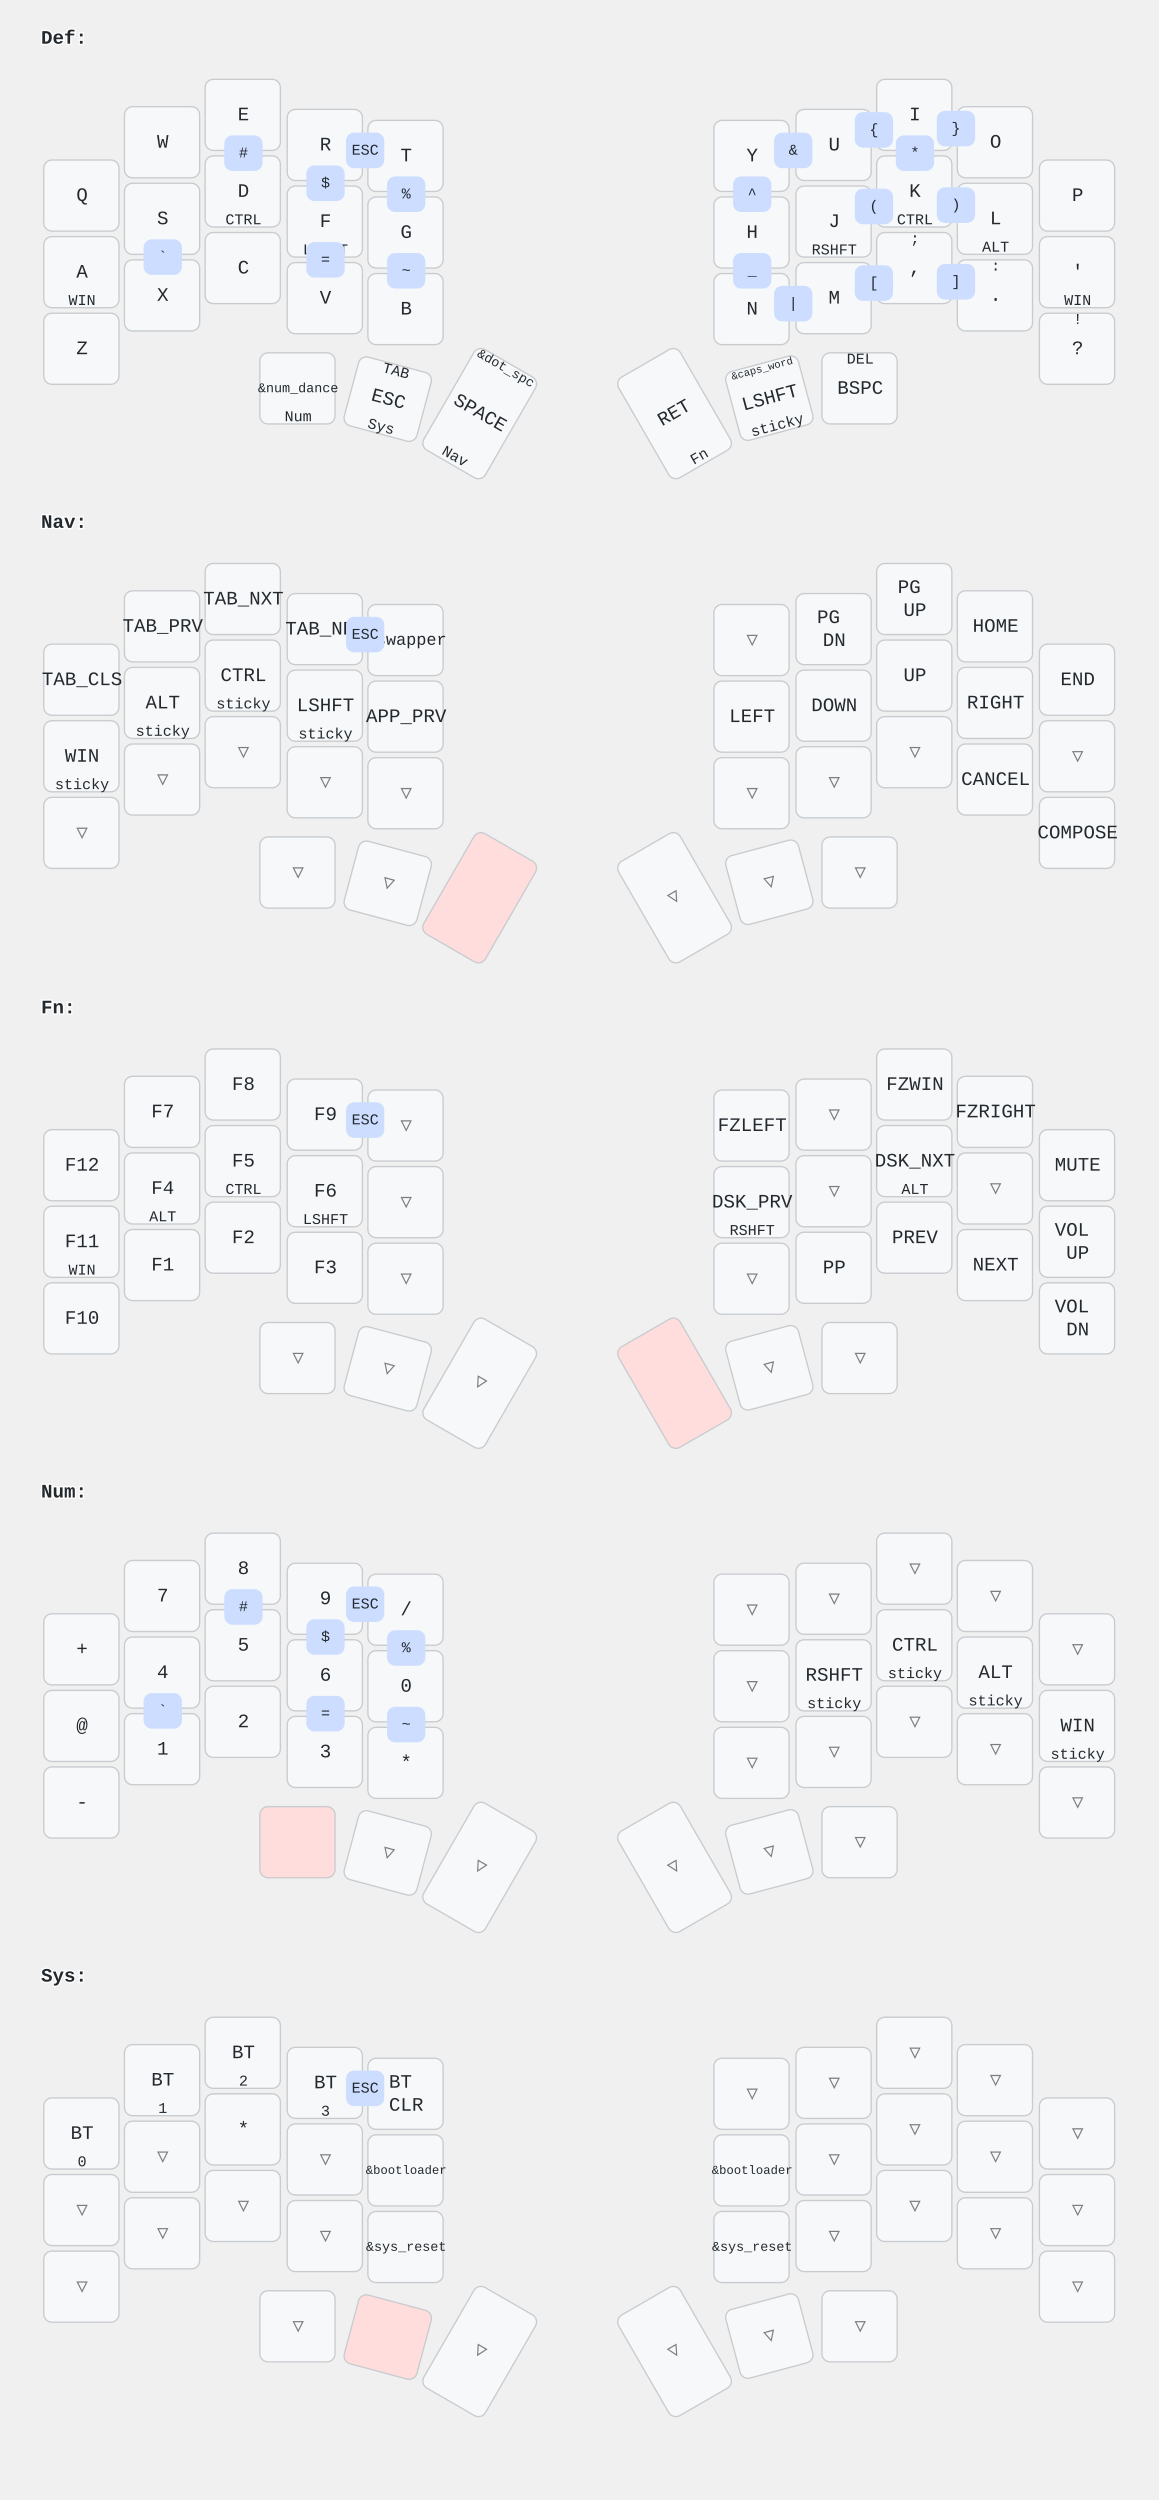
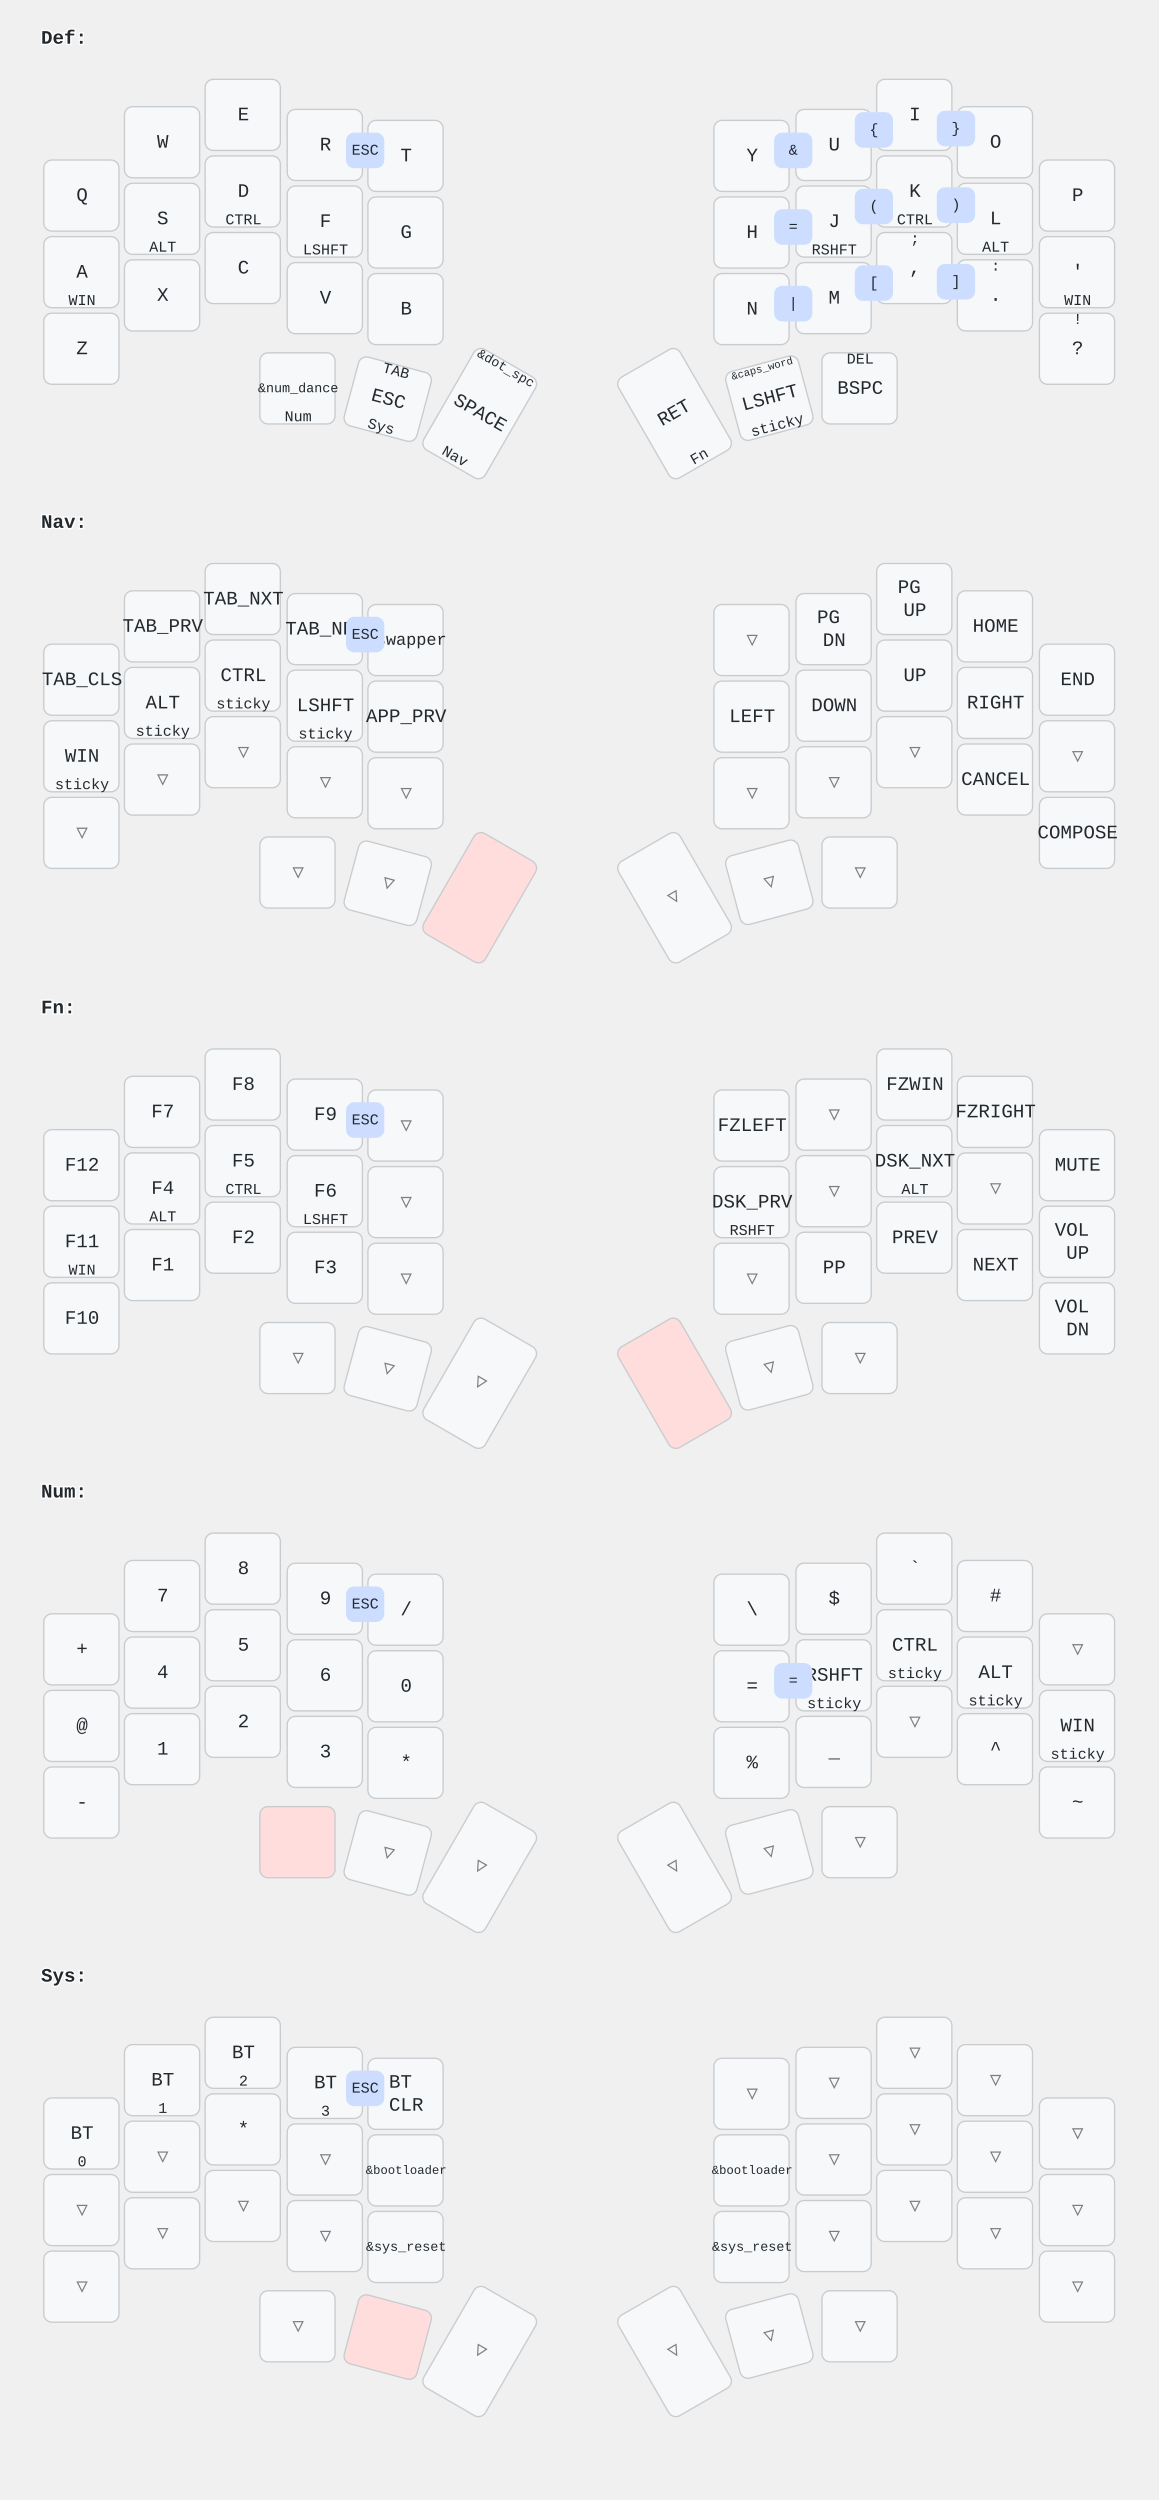
<svg xmlns="http://www.w3.org/2000/svg" width="847" height="1828" viewBox="0 0 847 1828" class="keymap">
  <style>/* inherit to force styles through use tags */
svg path {
    fill: inherit;
}

/* font and background color specifications */
svg.keymap {
    font-family: SFMono-Regular,Consolas,Liberation Mono,Menlo,monospace;
    font-size: 14px;
    font-kerning: normal;
    text-rendering: optimizeLegibility;
    fill: #24292e;
}

/* default key styling */
rect.key {
    fill: #f6f8fa;
    stroke: #c9cccf;
    stroke-width: 1;
}

/* default key side styling, only used is draw_key_sides is set */
rect.side {
    filter: brightness(90%);
}

/* color accent for combo boxes */
rect.combo, rect.combo-separate {
    fill: #cdf;
}

/* color accent for held keys */
rect.held, rect.combo.held {
    fill: #fdd;
}

/* color accent for ghost (optional) keys */
rect.ghost, rect.combo.ghost {
    stroke-dasharray: 4, 4;
    stroke-width: 2;
}

text {
    text-anchor: middle;
    dominant-baseline: middle;
}

/* styling for layer labels */
text.label {
    font-weight: bold;
    text-anchor: start;
    stroke: white;
    stroke-width: 2;
    paint-order: stroke;
}

/* styling for combo tap, and key hold/shifted label text */
text.combo, text.hold, text.shifted {
    font-size: 11px;
}

text.hold {
    text-anchor: middle;
    dominant-baseline: auto;
}

text.shifted {
    text-anchor: middle;
    dominant-baseline: hanging;
}

/* styling for hold/shifted label text in combo box */
text.combo.hold, text.combo.shifted {
    font-size: 8px;
}

/* lighter symbol for transparent keys */
text.trans {
    fill: #7b7e81;
}

/* styling for combo dendrons */
path.combo {
    stroke-width: 1;
    stroke: gray;
    fill: none;
}

/* Start Tabler Icons Cleanup */
/* cannot use height/width with glyphs */
.icon-tabler &gt; path {
    fill: inherit;
    stroke: inherit;
    stroke-width: 2;
}
/* hide tabler's default box */
.icon-tabler &gt; path[stroke="none"][fill="none"] {
    visibility: hidden;
}
/* End Tabler Icons Cleanup */
</style>
  <g transform="translate(30, 0)" class="layer-Def">
    <text x="0" y="28" class="label">Def:</text>
    <g transform="translate(0, 56)">
      <g transform="translate(30, 87)" class="key keypos-0">
        <rect rx="6" ry="6" x="-28" y="-26" width="55" height="52" class="key" />
        <text x="0" y="0" class="key tap">Q</text>
      </g>
      <g transform="translate(89, 48)" class="key keypos-1">
        <rect rx="6" ry="6" x="-28" y="-26" width="55" height="52" class="key" />
        <text x="0" y="0" class="key tap">W</text>
      </g>
      <g transform="translate(148, 28)" class="key keypos-2">
        <rect rx="6" ry="6" x="-28" y="-26" width="55" height="52" class="key" />
        <text x="0" y="0" class="key tap">E</text>
      </g>
      <g transform="translate(208, 50)" class="key keypos-3">
        <rect rx="6" ry="6" x="-28" y="-26" width="55" height="52" class="key" />
        <text x="0" y="0" class="key tap">R</text>
      </g>
      <g transform="translate(267, 58)" class="key keypos-4">
        <rect rx="6" ry="6" x="-28" y="-26" width="55" height="52" class="key" />
        <text x="0" y="0" class="key tap">T</text>
      </g>
      <g transform="translate(520, 58)" class="key keypos-5">
        <rect rx="6" ry="6" x="-28" y="-26" width="55" height="52" class="key" />
        <text x="0" y="0" class="key tap">Y</text>
      </g>
      <g transform="translate(580, 50)" class="key keypos-6">
        <rect rx="6" ry="6" x="-28" y="-26" width="55" height="52" class="key" />
        <text x="0" y="0" class="key tap">U</text>
      </g>
      <g transform="translate(639, 28)" class="key keypos-7">
        <rect rx="6" ry="6" x="-28" y="-26" width="55" height="52" class="key" />
        <text x="0" y="0" class="key tap">I</text>
      </g>
      <g transform="translate(698, 48)" class="key keypos-8">
        <rect rx="6" ry="6" x="-28" y="-26" width="55" height="52" class="key" />
        <text x="0" y="0" class="key tap">O</text>
      </g>
      <g transform="translate(758, 87)" class="key keypos-9">
        <rect rx="6" ry="6" x="-28" y="-26" width="55" height="52" class="key" />
        <text x="0" y="0" class="key tap">P</text>
      </g>
      <g transform="translate(30, 143)" class="key keypos-10">
        <rect rx="6" ry="6" x="-28" y="-26" width="55" height="52" class="key" />
        <text x="0" y="0" class="key tap">A</text>
        <text x="0" y="24" class="key hold">WIN</text>
      </g>
      <g transform="translate(89, 104)" class="key keypos-11">
        <rect rx="6" ry="6" x="-28" y="-26" width="55" height="52" class="key" />
        <text x="0" y="0" class="key tap">S</text>
        <text x="0" y="24" class="key hold">ALT</text>
      </g>
      <g transform="translate(148, 84)" class="key keypos-12">
        <rect rx="6" ry="6" x="-28" y="-26" width="55" height="52" class="key" />
        <text x="0" y="0" class="key tap">D</text>
        <text x="0" y="24" class="key hold">CTRL</text>
      </g>
      <g transform="translate(208, 106)" class="key keypos-13">
        <rect rx="6" ry="6" x="-28" y="-26" width="55" height="52" class="key" />
        <text x="0" y="0" class="key tap">F</text>
        <text x="0" y="24" class="key hold">LSHFT</text>
      </g>
      <g transform="translate(267, 114)" class="key keypos-14">
        <rect rx="6" ry="6" x="-28" y="-26" width="55" height="52" class="key" />
        <text x="0" y="0" class="key tap">G</text>
      </g>
      <g transform="translate(520, 114)" class="key keypos-15">
        <rect rx="6" ry="6" x="-28" y="-26" width="55" height="52" class="key" />
        <text x="0" y="0" class="key tap">H</text>
      </g>
      <g transform="translate(580, 106)" class="key keypos-16">
        <rect rx="6" ry="6" x="-28" y="-26" width="55" height="52" class="key" />
        <text x="0" y="0" class="key tap">J</text>
        <text x="0" y="24" class="key hold">RSHFT</text>
      </g>
      <g transform="translate(639, 84)" class="key keypos-17">
        <rect rx="6" ry="6" x="-28" y="-26" width="55" height="52" class="key" />
        <text x="0" y="0" class="key tap">K</text>
        <text x="0" y="24" class="key hold">CTRL</text>
      </g>
      <g transform="translate(698, 104)" class="key keypos-18">
        <rect rx="6" ry="6" x="-28" y="-26" width="55" height="52" class="key" />
        <text x="0" y="0" class="key tap">L</text>
        <text x="0" y="24" class="key hold">ALT</text>
      </g>
      <g transform="translate(758, 143)" class="key keypos-19">
        <rect rx="6" ry="6" x="-28" y="-26" width="55" height="52" class="key" />
        <text x="0" y="0" class="key tap">'</text>
        <text x="0" y="24" class="key hold">WIN</text>
      </g>
      <g transform="translate(30, 199)" class="key keypos-20">
        <rect rx="6" ry="6" x="-28" y="-26" width="55" height="52" class="key" />
        <text x="0" y="0" class="key tap">Z</text>
      </g>
      <g transform="translate(89, 160)" class="key keypos-21">
        <rect rx="6" ry="6" x="-28" y="-26" width="55" height="52" class="key" />
        <text x="0" y="0" class="key tap">X</text>
      </g>
      <g transform="translate(148, 140)" class="key keypos-22">
        <rect rx="6" ry="6" x="-28" y="-26" width="55" height="52" class="key" />
        <text x="0" y="0" class="key tap">C</text>
      </g>
      <g transform="translate(208, 162)" class="key keypos-23">
        <rect rx="6" ry="6" x="-28" y="-26" width="55" height="52" class="key" />
        <text x="0" y="0" class="key tap">V</text>
      </g>
      <g transform="translate(267, 170)" class="key keypos-24">
        <rect rx="6" ry="6" x="-28" y="-26" width="55" height="52" class="key" />
        <text x="0" y="0" class="key tap">B</text>
      </g>
      <g transform="translate(520, 170)" class="key keypos-25">
        <rect rx="6" ry="6" x="-28" y="-26" width="55" height="52" class="key" />
        <text x="0" y="0" class="key tap">N</text>
      </g>
      <g transform="translate(580, 162)" class="key keypos-26">
        <rect rx="6" ry="6" x="-28" y="-26" width="55" height="52" class="key" />
        <text x="0" y="0" class="key tap">M</text>
      </g>
      <g transform="translate(639, 140)" class="key keypos-27">
        <rect rx="6" ry="6" x="-28" y="-26" width="55" height="52" class="key" />
        <text x="0" y="0" class="key tap">,</text>
        <text x="0" y="-24" class="key shifted">;</text>
      </g>
      <g transform="translate(698, 160)" class="key keypos-28">
        <rect rx="6" ry="6" x="-28" y="-26" width="55" height="52" class="key" />
        <text x="0" y="0" class="key tap">.</text>
        <text x="0" y="-24" class="key shifted">:</text>
      </g>
      <g transform="translate(758, 199)" class="key keypos-29">
        <rect rx="6" ry="6" x="-28" y="-26" width="55" height="52" class="key" />
        <text x="0" y="0" class="key tap">?</text>
        <text x="0" y="-24" class="key shifted">!</text>
      </g>
      <g transform="translate(188, 228)" class="key keypos-30">
        <rect rx="6" ry="6" x="-28" y="-26" width="55" height="52" class="key" />
        <text x="0" y="0" class="key tap">
          <tspan style="font-size: 70%">&amp;num_dance</tspan>
        </text>
        <text x="0" y="24" class="key hold">Num</text>
      </g>
      <g transform="translate(254, 236) rotate(15.0)" class="key keypos-31">
        <rect rx="6" ry="6" x="-28" y="-26" width="55" height="52" class="key" />
        <text x="0" y="0" class="key tap">ESC</text>
        <text x="0" y="24" class="key hold">Sys</text>
        <text x="0" y="-24" class="key shifted">TAB</text>
      </g>
      <g transform="translate(321, 246) rotate(30.0)" class="key keypos-32">
        <rect rx="6" ry="6" x="-26" y="-42" width="52" height="85" class="key" />
        <text x="0" y="0" class="key tap">SPACE</text>
        <text x="0" y="40" class="key hold">Nav</text>
        <text x="0" y="-40" class="key shifted">
          <tspan style="font-size: 88%">&amp;dot_spc</tspan>
        </text>
      </g>
      <g transform="translate(463, 246) rotate(-30.0)" class="key keypos-33">
        <rect rx="6" ry="6" x="-26" y="-42" width="52" height="85" class="key" />
        <text x="0" y="0" class="key tap">RET</text>
        <text x="0" y="40" class="key hold">Fn</text>
      </g>
      <g transform="translate(533, 235) rotate(-15.0)" class="key keypos-34">
        <rect rx="6" ry="6" x="-28" y="-26" width="55" height="52" class="key" />
        <text x="0" y="0" class="key tap">LSHFT</text>
        <text x="0" y="24" class="key hold">sticky</text>
        <text x="0" y="-24" class="key shifted">
          <tspan style="font-size: 70%">&amp;caps_word</tspan>
        </text>
      </g>
      <g transform="translate(599, 228)" class="key keypos-35">
        <rect rx="6" ry="6" x="-28" y="-26" width="55" height="52" class="key" />
        <text x="0" y="0" class="key tap">BSPC</text>
        <text x="0" y="-24" class="key shifted">DEL</text>
      </g>
      <g class="combo combopos-0">
        <rect rx="6" ry="6" x="223" y="41" width="28" height="26" class="combo" />
        <text x="237" y="54" class="combo tap">ESC</text>
      </g>
      <g class="combo combopos-1">
        <rect rx="6" ry="6" x="536" y="41" width="28" height="26" class="combo" />
        <text x="550" y="54" class="combo tap">&amp;</text>
      </g>
      <g class="combo combopos-2">
        <rect rx="6" ry="6" x="595" y="26" width="28" height="26" class="combo" />
        <text x="609" y="39" class="combo tap">{</text>
      </g>
      <g class="combo combopos-3">
        <rect rx="6" ry="6" x="655" y="25" width="28" height="26" class="combo" />
        <text x="669" y="38" class="combo tap">}</text>
      </g>
      <g class="combo combopos-4">
+         <rect rx="6" ry="6" x="536" y="97" width="28" height="26" class="combo" />
+         <text x="550" y="110" class="combo tap">=</text>
+       </g>
+       <g class="combo combopos-5">
        <rect rx="6" ry="6" x="595" y="82" width="28" height="26" class="combo" />
        <text x="609" y="95" class="combo tap">(</text>
      </g>
-       <g class="combo combopos-5">
+       <g class="combo combopos-6">
        <rect rx="6" ry="6" x="655" y="81" width="28" height="26" class="combo" />
        <text x="669" y="94" class="combo tap">)</text>
      </g>
-       <g class="combo combopos-6">
+       <g class="combo combopos-7">
        <rect rx="6" ry="6" x="536" y="153" width="28" height="26" class="combo" />
        <text x="550" y="166" class="combo tap">|</text>
      </g>
-       <g class="combo combopos-7">
+       <g class="combo combopos-8">
        <rect rx="6" ry="6" x="595" y="138" width="28" height="26" class="combo" />
        <text x="609" y="151" class="combo tap">[</text>
      </g>
-       <g class="combo combopos-8">
+       <g class="combo combopos-9">
        <rect rx="6" ry="6" x="655" y="137" width="28" height="26" class="combo" />
        <text x="669" y="150" class="combo tap">]</text>
-       </g>
-       <g class="combo combopos-9">
-         <rect rx="6" ry="6" x="134" y="43" width="28" height="26" class="combo" />
-         <text x="148" y="56" class="combo tap">#</text>
-       </g>
-       <g class="combo combopos-10">
-         <rect rx="6" ry="6" x="194" y="65" width="28" height="26" class="combo" />
-         <text x="208" y="78" class="combo tap">$</text>
-       </g>
-       <g class="combo combopos-11">
-         <rect rx="6" ry="6" x="253" y="73" width="28" height="26" class="combo" />
-         <text x="267" y="86" class="combo tap">%</text>
-       </g>
-       <g class="combo combopos-12">
-         <rect rx="6" ry="6" x="75" y="119" width="28" height="26" class="combo" />
-         <text x="89" y="132" class="combo tap">`</text>
-       </g>
-       <g class="combo combopos-13">
-         <rect rx="6" ry="6" x="194" y="121" width="28" height="26" class="combo" />
-         <text x="208" y="134" class="combo tap">=</text>
-       </g>
-       <g class="combo combopos-14">
-         <rect rx="6" ry="6" x="253" y="129" width="28" height="26" class="combo" />
-         <text x="267" y="142" class="combo tap">~</text>
-       </g>
-       <g class="combo combopos-15">
-         <rect rx="6" ry="6" x="506" y="73" width="28" height="26" class="combo" />
-         <text x="520" y="86" class="combo tap">^</text>
-       </g>
-       <g class="combo combopos-16">
-         <rect rx="6" ry="6" x="625" y="43" width="28" height="26" class="combo" />
-         <text x="639" y="56" class="combo tap">*</text>
-       </g>
-       <g class="combo combopos-17">
-         <rect rx="6" ry="6" x="506" y="129" width="28" height="26" class="combo" />
-         <text x="520" y="142" class="combo tap">_</text>
      </g>
    </g>
  </g>
  <g transform="translate(30, 354)" class="layer-Nav">
    <text x="0" y="28" class="label">Nav:</text>
    <g transform="translate(0, 56)">
      <g transform="translate(30, 87)" class="key keypos-0">
        <rect rx="6" ry="6" x="-28" y="-26" width="55" height="52" class="key" />
        <text x="0" y="0" class="key tap">TAB_CLS</text>
      </g>
      <g transform="translate(89, 48)" class="key keypos-1">
        <rect rx="6" ry="6" x="-28" y="-26" width="55" height="52" class="key" />
        <text x="0" y="0" class="key tap">TAB_PRV</text>
      </g>
      <g transform="translate(148, 28)" class="key keypos-2">
        <rect rx="6" ry="6" x="-28" y="-26" width="55" height="52" class="key" />
        <text x="0" y="0" class="key tap">TAB_NXT</text>
      </g>
      <g transform="translate(208, 50)" class="key keypos-3">
        <rect rx="6" ry="6" x="-28" y="-26" width="55" height="52" class="key" />
        <text x="0" y="0" class="key tap">TAB_NEW</text>
      </g>
      <g transform="translate(267, 58)" class="key keypos-4">
        <rect rx="6" ry="6" x="-28" y="-26" width="55" height="52" class="key" />
        <text x="0" y="0" class="key tap">
          <tspan style="font-size: 88%">&amp;swapper</tspan>
        </text>
      </g>
      <g transform="translate(520, 58)" class="key trans keypos-5">
        <rect rx="6" ry="6" x="-28" y="-26" width="55" height="52" class="key trans" />
        <text x="0" y="0" class="key trans tap">▽</text>
      </g>
      <g transform="translate(580, 50)" class="key keypos-6">
        <rect rx="6" ry="6" x="-28" y="-26" width="55" height="52" class="key" />
        <text x="0" y="0" class="key tap">
          <tspan x="0" dy="-0.6em">PG</tspan>
          <tspan x="0" dy="1.2em">DN</tspan>
        </text>
      </g>
      <g transform="translate(639, 28)" class="key keypos-7">
        <rect rx="6" ry="6" x="-28" y="-26" width="55" height="52" class="key" />
        <text x="0" y="0" class="key tap">
          <tspan x="0" dy="-0.6em">PG</tspan>
          <tspan x="0" dy="1.2em">UP</tspan>
        </text>
      </g>
      <g transform="translate(698, 48)" class="key keypos-8">
        <rect rx="6" ry="6" x="-28" y="-26" width="55" height="52" class="key" />
        <text x="0" y="0" class="key tap">HOME</text>
      </g>
      <g transform="translate(758, 87)" class="key keypos-9">
        <rect rx="6" ry="6" x="-28" y="-26" width="55" height="52" class="key" />
        <text x="0" y="0" class="key tap">END</text>
      </g>
      <g transform="translate(30, 143)" class="key keypos-10">
        <rect rx="6" ry="6" x="-28" y="-26" width="55" height="52" class="key" />
        <text x="0" y="0" class="key tap">WIN</text>
        <text x="0" y="24" class="key hold">sticky</text>
      </g>
      <g transform="translate(89, 104)" class="key keypos-11">
        <rect rx="6" ry="6" x="-28" y="-26" width="55" height="52" class="key" />
        <text x="0" y="0" class="key tap">ALT</text>
        <text x="0" y="24" class="key hold">sticky</text>
      </g>
      <g transform="translate(148, 84)" class="key keypos-12">
        <rect rx="6" ry="6" x="-28" y="-26" width="55" height="52" class="key" />
        <text x="0" y="0" class="key tap">CTRL</text>
        <text x="0" y="24" class="key hold">sticky</text>
      </g>
      <g transform="translate(208, 106)" class="key keypos-13">
        <rect rx="6" ry="6" x="-28" y="-26" width="55" height="52" class="key" />
        <text x="0" y="0" class="key tap">LSHFT</text>
        <text x="0" y="24" class="key hold">sticky</text>
      </g>
      <g transform="translate(267, 114)" class="key keypos-14">
        <rect rx="6" ry="6" x="-28" y="-26" width="55" height="52" class="key" />
        <text x="0" y="0" class="key tap">APP_PRV</text>
      </g>
      <g transform="translate(520, 114)" class="key keypos-15">
        <rect rx="6" ry="6" x="-28" y="-26" width="55" height="52" class="key" />
        <text x="0" y="0" class="key tap">LEFT</text>
      </g>
      <g transform="translate(580, 106)" class="key keypos-16">
        <rect rx="6" ry="6" x="-28" y="-26" width="55" height="52" class="key" />
        <text x="0" y="0" class="key tap">DOWN</text>
      </g>
      <g transform="translate(639, 84)" class="key keypos-17">
        <rect rx="6" ry="6" x="-28" y="-26" width="55" height="52" class="key" />
        <text x="0" y="0" class="key tap">UP</text>
      </g>
      <g transform="translate(698, 104)" class="key keypos-18">
        <rect rx="6" ry="6" x="-28" y="-26" width="55" height="52" class="key" />
        <text x="0" y="0" class="key tap">RIGHT</text>
      </g>
      <g transform="translate(758, 143)" class="key trans keypos-19">
        <rect rx="6" ry="6" x="-28" y="-26" width="55" height="52" class="key trans" />
        <text x="0" y="0" class="key trans tap">▽</text>
      </g>
      <g transform="translate(30, 199)" class="key trans keypos-20">
        <rect rx="6" ry="6" x="-28" y="-26" width="55" height="52" class="key trans" />
        <text x="0" y="0" class="key trans tap">▽</text>
      </g>
      <g transform="translate(89, 160)" class="key trans keypos-21">
        <rect rx="6" ry="6" x="-28" y="-26" width="55" height="52" class="key trans" />
        <text x="0" y="0" class="key trans tap">▽</text>
      </g>
      <g transform="translate(148, 140)" class="key trans keypos-22">
        <rect rx="6" ry="6" x="-28" y="-26" width="55" height="52" class="key trans" />
        <text x="0" y="0" class="key trans tap">▽</text>
      </g>
      <g transform="translate(208, 162)" class="key trans keypos-23">
        <rect rx="6" ry="6" x="-28" y="-26" width="55" height="52" class="key trans" />
        <text x="0" y="0" class="key trans tap">▽</text>
      </g>
      <g transform="translate(267, 170)" class="key trans keypos-24">
        <rect rx="6" ry="6" x="-28" y="-26" width="55" height="52" class="key trans" />
        <text x="0" y="0" class="key trans tap">▽</text>
      </g>
      <g transform="translate(520, 170)" class="key trans keypos-25">
        <rect rx="6" ry="6" x="-28" y="-26" width="55" height="52" class="key trans" />
        <text x="0" y="0" class="key trans tap">▽</text>
      </g>
      <g transform="translate(580, 162)" class="key trans keypos-26">
        <rect rx="6" ry="6" x="-28" y="-26" width="55" height="52" class="key trans" />
        <text x="0" y="0" class="key trans tap">▽</text>
      </g>
      <g transform="translate(639, 140)" class="key trans keypos-27">
        <rect rx="6" ry="6" x="-28" y="-26" width="55" height="52" class="key trans" />
        <text x="0" y="0" class="key trans tap">▽</text>
      </g>
      <g transform="translate(698, 160)" class="key keypos-28">
        <rect rx="6" ry="6" x="-28" y="-26" width="55" height="52" class="key" />
        <text x="0" y="0" class="key tap">CANCEL</text>
      </g>
      <g transform="translate(758, 199)" class="key keypos-29">
        <rect rx="6" ry="6" x="-28" y="-26" width="55" height="52" class="key" />
        <text x="0" y="0" class="key tap">COMPOSE</text>
      </g>
      <g transform="translate(188, 228)" class="key trans keypos-30">
        <rect rx="6" ry="6" x="-28" y="-26" width="55" height="52" class="key trans" />
        <text x="0" y="0" class="key trans tap">▽</text>
      </g>
      <g transform="translate(254, 236) rotate(15.0)" class="key trans keypos-31">
        <rect rx="6" ry="6" x="-28" y="-26" width="55" height="52" class="key trans" />
        <text x="0" y="0" class="key trans tap">▽</text>
      </g>
      <g transform="translate(321, 246) rotate(30.0)" class="key held keypos-32">
        <rect rx="6" ry="6" x="-26" y="-42" width="52" height="85" class="key held" />
      </g>
      <g transform="translate(463, 246) rotate(-30.0)" class="key trans keypos-33">
        <rect rx="6" ry="6" x="-26" y="-42" width="52" height="85" class="key trans" />
        <text x="0" y="0" class="key trans tap">▽</text>
      </g>
      <g transform="translate(533, 235) rotate(-15.0)" class="key trans keypos-34">
        <rect rx="6" ry="6" x="-28" y="-26" width="55" height="52" class="key trans" />
        <text x="0" y="0" class="key trans tap">▽</text>
      </g>
      <g transform="translate(599, 228)" class="key trans keypos-35">
        <rect rx="6" ry="6" x="-28" y="-26" width="55" height="52" class="key trans" />
        <text x="0" y="0" class="key trans tap">▽</text>
      </g>
      <g class="combo combopos-0">
        <rect rx="6" ry="6" x="223" y="41" width="28" height="26" class="combo" />
        <text x="237" y="54" class="combo tap">ESC</text>
      </g>
    </g>
  </g>
  <g transform="translate(30, 709)" class="layer-Fn">
    <text x="0" y="28" class="label">Fn:</text>
    <g transform="translate(0, 56)">
      <g transform="translate(30, 87)" class="key keypos-0">
        <rect rx="6" ry="6" x="-28" y="-26" width="55" height="52" class="key" />
        <text x="0" y="0" class="key tap">F12</text>
      </g>
      <g transform="translate(89, 48)" class="key keypos-1">
        <rect rx="6" ry="6" x="-28" y="-26" width="55" height="52" class="key" />
        <text x="0" y="0" class="key tap">F7</text>
      </g>
      <g transform="translate(148, 28)" class="key keypos-2">
        <rect rx="6" ry="6" x="-28" y="-26" width="55" height="52" class="key" />
        <text x="0" y="0" class="key tap">F8</text>
      </g>
      <g transform="translate(208, 50)" class="key keypos-3">
        <rect rx="6" ry="6" x="-28" y="-26" width="55" height="52" class="key" />
        <text x="0" y="0" class="key tap">F9</text>
      </g>
      <g transform="translate(267, 58)" class="key trans keypos-4">
        <rect rx="6" ry="6" x="-28" y="-26" width="55" height="52" class="key trans" />
        <text x="0" y="0" class="key trans tap">▽</text>
      </g>
      <g transform="translate(520, 58)" class="key keypos-5">
        <rect rx="6" ry="6" x="-28" y="-26" width="55" height="52" class="key" />
        <text x="0" y="0" class="key tap">FZLEFT</text>
      </g>
      <g transform="translate(580, 50)" class="key trans keypos-6">
        <rect rx="6" ry="6" x="-28" y="-26" width="55" height="52" class="key trans" />
        <text x="0" y="0" class="key trans tap">▽</text>
      </g>
      <g transform="translate(639, 28)" class="key keypos-7">
        <rect rx="6" ry="6" x="-28" y="-26" width="55" height="52" class="key" />
        <text x="0" y="0" class="key tap">FZWIN</text>
      </g>
      <g transform="translate(698, 48)" class="key keypos-8">
        <rect rx="6" ry="6" x="-28" y="-26" width="55" height="52" class="key" />
        <text x="0" y="0" class="key tap">FZRIGHT</text>
      </g>
      <g transform="translate(758, 87)" class="key keypos-9">
        <rect rx="6" ry="6" x="-28" y="-26" width="55" height="52" class="key" />
        <text x="0" y="0" class="key tap">MUTE</text>
      </g>
      <g transform="translate(30, 143)" class="key keypos-10">
        <rect rx="6" ry="6" x="-28" y="-26" width="55" height="52" class="key" />
        <text x="0" y="0" class="key tap">F11</text>
        <text x="0" y="24" class="key hold">WIN</text>
      </g>
      <g transform="translate(89, 104)" class="key keypos-11">
        <rect rx="6" ry="6" x="-28" y="-26" width="55" height="52" class="key" />
        <text x="0" y="0" class="key tap">F4</text>
        <text x="0" y="24" class="key hold">ALT</text>
      </g>
      <g transform="translate(148, 84)" class="key keypos-12">
        <rect rx="6" ry="6" x="-28" y="-26" width="55" height="52" class="key" />
        <text x="0" y="0" class="key tap">F5</text>
        <text x="0" y="24" class="key hold">CTRL</text>
      </g>
      <g transform="translate(208, 106)" class="key keypos-13">
        <rect rx="6" ry="6" x="-28" y="-26" width="55" height="52" class="key" />
        <text x="0" y="0" class="key tap">F6</text>
        <text x="0" y="24" class="key hold">LSHFT</text>
      </g>
      <g transform="translate(267, 114)" class="key trans keypos-14">
        <rect rx="6" ry="6" x="-28" y="-26" width="55" height="52" class="key trans" />
        <text x="0" y="0" class="key trans tap">▽</text>
      </g>
      <g transform="translate(520, 114)" class="key keypos-15">
        <rect rx="6" ry="6" x="-28" y="-26" width="55" height="52" class="key" />
        <text x="0" y="0" class="key tap">DSK_PRV</text>
        <text x="0" y="24" class="key hold">RSHFT</text>
      </g>
      <g transform="translate(580, 106)" class="key trans keypos-16">
        <rect rx="6" ry="6" x="-28" y="-26" width="55" height="52" class="key trans" />
        <text x="0" y="0" class="key trans tap">▽</text>
      </g>
      <g transform="translate(639, 84)" class="key keypos-17">
        <rect rx="6" ry="6" x="-28" y="-26" width="55" height="52" class="key" />
        <text x="0" y="0" class="key tap">DSK_NXT</text>
        <text x="0" y="24" class="key hold">ALT</text>
      </g>
      <g transform="translate(698, 104)" class="key trans keypos-18">
        <rect rx="6" ry="6" x="-28" y="-26" width="55" height="52" class="key trans" />
        <text x="0" y="0" class="key trans tap">▽</text>
      </g>
      <g transform="translate(758, 143)" class="key keypos-19">
        <rect rx="6" ry="6" x="-28" y="-26" width="55" height="52" class="key" />
        <text x="0" y="0" class="key tap">
          <tspan x="0" dy="-0.6em">VOL</tspan>
          <tspan x="0" dy="1.2em">UP</tspan>
        </text>
      </g>
      <g transform="translate(30, 199)" class="key keypos-20">
        <rect rx="6" ry="6" x="-28" y="-26" width="55" height="52" class="key" />
        <text x="0" y="0" class="key tap">F10</text>
      </g>
      <g transform="translate(89, 160)" class="key keypos-21">
        <rect rx="6" ry="6" x="-28" y="-26" width="55" height="52" class="key" />
        <text x="0" y="0" class="key tap">F1</text>
      </g>
      <g transform="translate(148, 140)" class="key keypos-22">
        <rect rx="6" ry="6" x="-28" y="-26" width="55" height="52" class="key" />
        <text x="0" y="0" class="key tap">F2</text>
      </g>
      <g transform="translate(208, 162)" class="key keypos-23">
        <rect rx="6" ry="6" x="-28" y="-26" width="55" height="52" class="key" />
        <text x="0" y="0" class="key tap">F3</text>
      </g>
      <g transform="translate(267, 170)" class="key trans keypos-24">
        <rect rx="6" ry="6" x="-28" y="-26" width="55" height="52" class="key trans" />
        <text x="0" y="0" class="key trans tap">▽</text>
      </g>
      <g transform="translate(520, 170)" class="key trans keypos-25">
        <rect rx="6" ry="6" x="-28" y="-26" width="55" height="52" class="key trans" />
        <text x="0" y="0" class="key trans tap">▽</text>
      </g>
      <g transform="translate(580, 162)" class="key keypos-26">
        <rect rx="6" ry="6" x="-28" y="-26" width="55" height="52" class="key" />
        <text x="0" y="0" class="key tap">PP</text>
      </g>
      <g transform="translate(639, 140)" class="key keypos-27">
        <rect rx="6" ry="6" x="-28" y="-26" width="55" height="52" class="key" />
        <text x="0" y="0" class="key tap">PREV</text>
      </g>
      <g transform="translate(698, 160)" class="key keypos-28">
        <rect rx="6" ry="6" x="-28" y="-26" width="55" height="52" class="key" />
        <text x="0" y="0" class="key tap">NEXT</text>
      </g>
      <g transform="translate(758, 199)" class="key keypos-29">
        <rect rx="6" ry="6" x="-28" y="-26" width="55" height="52" class="key" />
        <text x="0" y="0" class="key tap">
          <tspan x="0" dy="-0.6em">VOL</tspan>
          <tspan x="0" dy="1.2em">DN</tspan>
        </text>
      </g>
      <g transform="translate(188, 228)" class="key trans keypos-30">
        <rect rx="6" ry="6" x="-28" y="-26" width="55" height="52" class="key trans" />
        <text x="0" y="0" class="key trans tap">▽</text>
      </g>
      <g transform="translate(254, 236) rotate(15.0)" class="key trans keypos-31">
        <rect rx="6" ry="6" x="-28" y="-26" width="55" height="52" class="key trans" />
        <text x="0" y="0" class="key trans tap">▽</text>
      </g>
      <g transform="translate(321, 246) rotate(30.0)" class="key trans keypos-32">
        <rect rx="6" ry="6" x="-26" y="-42" width="52" height="85" class="key trans" />
        <text x="0" y="0" class="key trans tap">▽</text>
      </g>
      <g transform="translate(463, 246) rotate(-30.0)" class="key held keypos-33">
        <rect rx="6" ry="6" x="-26" y="-42" width="52" height="85" class="key held" />
      </g>
      <g transform="translate(533, 235) rotate(-15.0)" class="key trans keypos-34">
        <rect rx="6" ry="6" x="-28" y="-26" width="55" height="52" class="key trans" />
        <text x="0" y="0" class="key trans tap">▽</text>
      </g>
      <g transform="translate(599, 228)" class="key trans keypos-35">
        <rect rx="6" ry="6" x="-28" y="-26" width="55" height="52" class="key trans" />
        <text x="0" y="0" class="key trans tap">▽</text>
      </g>
      <g class="combo combopos-0">
        <rect rx="6" ry="6" x="223" y="41" width="28" height="26" class="combo" />
        <text x="237" y="54" class="combo tap">ESC</text>
      </g>
    </g>
  </g>
  <g transform="translate(30, 1063)" class="layer-Num">
    <text x="0" y="28" class="label">Num:</text>
    <g transform="translate(0, 56)">
      <g transform="translate(30, 87)" class="key keypos-0">
        <rect rx="6" ry="6" x="-28" y="-26" width="55" height="52" class="key" />
        <text x="0" y="0" class="key tap">+</text>
      </g>
      <g transform="translate(89, 48)" class="key keypos-1">
        <rect rx="6" ry="6" x="-28" y="-26" width="55" height="52" class="key" />
        <text x="0" y="0" class="key tap">7</text>
      </g>
      <g transform="translate(148, 28)" class="key keypos-2">
        <rect rx="6" ry="6" x="-28" y="-26" width="55" height="52" class="key" />
        <text x="0" y="0" class="key tap">8</text>
      </g>
      <g transform="translate(208, 50)" class="key keypos-3">
        <rect rx="6" ry="6" x="-28" y="-26" width="55" height="52" class="key" />
        <text x="0" y="0" class="key tap">9</text>
      </g>
      <g transform="translate(267, 58)" class="key keypos-4">
        <rect rx="6" ry="6" x="-28" y="-26" width="55" height="52" class="key" />
        <text x="0" y="0" class="key tap">/</text>
      </g>
-       <g transform="translate(520, 58)" class="key trans keypos-5">
-         <rect rx="6" ry="6" x="-28" y="-26" width="55" height="52" class="key trans" />
-         <text x="0" y="0" class="key trans tap">▽</text>
-       </g>
-       <g transform="translate(580, 50)" class="key trans keypos-6">
-         <rect rx="6" ry="6" x="-28" y="-26" width="55" height="52" class="key trans" />
-         <text x="0" y="0" class="key trans tap">▽</text>
-       </g>
-       <g transform="translate(639, 28)" class="key trans keypos-7">
-         <rect rx="6" ry="6" x="-28" y="-26" width="55" height="52" class="key trans" />
-         <text x="0" y="0" class="key trans tap">▽</text>
-       </g>
-       <g transform="translate(698, 48)" class="key trans keypos-8">
-         <rect rx="6" ry="6" x="-28" y="-26" width="55" height="52" class="key trans" />
-         <text x="0" y="0" class="key trans tap">▽</text>
+       <g transform="translate(520, 58)" class="key keypos-5">
+         <rect rx="6" ry="6" x="-28" y="-26" width="55" height="52" class="key" />
+         <text x="0" y="0" class="key tap">\</text>
+       </g>
+       <g transform="translate(580, 50)" class="key keypos-6">
+         <rect rx="6" ry="6" x="-28" y="-26" width="55" height="52" class="key" />
+         <text x="0" y="0" class="key tap">$</text>
+       </g>
+       <g transform="translate(639, 28)" class="key keypos-7">
+         <rect rx="6" ry="6" x="-28" y="-26" width="55" height="52" class="key" />
+         <text x="0" y="0" class="key tap">`</text>
+       </g>
+       <g transform="translate(698, 48)" class="key keypos-8">
+         <rect rx="6" ry="6" x="-28" y="-26" width="55" height="52" class="key" />
+         <text x="0" y="0" class="key tap">#</text>
      </g>
      <g transform="translate(758, 87)" class="key trans keypos-9">
        <rect rx="6" ry="6" x="-28" y="-26" width="55" height="52" class="key trans" />
        <text x="0" y="0" class="key trans tap">▽</text>
      </g>
      <g transform="translate(30, 143)" class="key keypos-10">
        <rect rx="6" ry="6" x="-28" y="-26" width="55" height="52" class="key" />
        <text x="0" y="0" class="key tap">@</text>
      </g>
      <g transform="translate(89, 104)" class="key keypos-11">
        <rect rx="6" ry="6" x="-28" y="-26" width="55" height="52" class="key" />
        <text x="0" y="0" class="key tap">4</text>
      </g>
      <g transform="translate(148, 84)" class="key keypos-12">
        <rect rx="6" ry="6" x="-28" y="-26" width="55" height="52" class="key" />
        <text x="0" y="0" class="key tap">5</text>
      </g>
      <g transform="translate(208, 106)" class="key keypos-13">
        <rect rx="6" ry="6" x="-28" y="-26" width="55" height="52" class="key" />
        <text x="0" y="0" class="key tap">6</text>
      </g>
      <g transform="translate(267, 114)" class="key keypos-14">
        <rect rx="6" ry="6" x="-28" y="-26" width="55" height="52" class="key" />
        <text x="0" y="0" class="key tap">0</text>
      </g>
-       <g transform="translate(520, 114)" class="key trans keypos-15">
-         <rect rx="6" ry="6" x="-28" y="-26" width="55" height="52" class="key trans" />
-         <text x="0" y="0" class="key trans tap">▽</text>
+       <g transform="translate(520, 114)" class="key keypos-15">
+         <rect rx="6" ry="6" x="-28" y="-26" width="55" height="52" class="key" />
+         <text x="0" y="0" class="key tap">=</text>
      </g>
      <g transform="translate(580, 106)" class="key keypos-16">
        <rect rx="6" ry="6" x="-28" y="-26" width="55" height="52" class="key" />
        <text x="0" y="0" class="key tap">RSHFT</text>
        <text x="0" y="24" class="key hold">sticky</text>
      </g>
      <g transform="translate(639, 84)" class="key keypos-17">
        <rect rx="6" ry="6" x="-28" y="-26" width="55" height="52" class="key" />
        <text x="0" y="0" class="key tap">CTRL</text>
        <text x="0" y="24" class="key hold">sticky</text>
      </g>
      <g transform="translate(698, 104)" class="key keypos-18">
        <rect rx="6" ry="6" x="-28" y="-26" width="55" height="52" class="key" />
        <text x="0" y="0" class="key tap">ALT</text>
        <text x="0" y="24" class="key hold">sticky</text>
      </g>
      <g transform="translate(758, 143)" class="key keypos-19">
        <rect rx="6" ry="6" x="-28" y="-26" width="55" height="52" class="key" />
        <text x="0" y="0" class="key tap">WIN</text>
        <text x="0" y="24" class="key hold">sticky</text>
      </g>
      <g transform="translate(30, 199)" class="key keypos-20">
        <rect rx="6" ry="6" x="-28" y="-26" width="55" height="52" class="key" />
        <text x="0" y="0" class="key tap">-</text>
      </g>
      <g transform="translate(89, 160)" class="key keypos-21">
        <rect rx="6" ry="6" x="-28" y="-26" width="55" height="52" class="key" />
        <text x="0" y="0" class="key tap">1</text>
      </g>
      <g transform="translate(148, 140)" class="key keypos-22">
        <rect rx="6" ry="6" x="-28" y="-26" width="55" height="52" class="key" />
        <text x="0" y="0" class="key tap">2</text>
      </g>
      <g transform="translate(208, 162)" class="key keypos-23">
        <rect rx="6" ry="6" x="-28" y="-26" width="55" height="52" class="key" />
        <text x="0" y="0" class="key tap">3</text>
      </g>
      <g transform="translate(267, 170)" class="key keypos-24">
        <rect rx="6" ry="6" x="-28" y="-26" width="55" height="52" class="key" />
        <text x="0" y="0" class="key tap">*</text>
      </g>
-       <g transform="translate(520, 170)" class="key trans keypos-25">
-         <rect rx="6" ry="6" x="-28" y="-26" width="55" height="52" class="key trans" />
-         <text x="0" y="0" class="key trans tap">▽</text>
-       </g>
-       <g transform="translate(580, 162)" class="key trans keypos-26">
-         <rect rx="6" ry="6" x="-28" y="-26" width="55" height="52" class="key trans" />
-         <text x="0" y="0" class="key trans tap">▽</text>
+       <g transform="translate(520, 170)" class="key keypos-25">
+         <rect rx="6" ry="6" x="-28" y="-26" width="55" height="52" class="key" />
+         <text x="0" y="0" class="key tap">%</text>
+       </g>
+       <g transform="translate(580, 162)" class="key keypos-26">
+         <rect rx="6" ry="6" x="-28" y="-26" width="55" height="52" class="key" />
+         <text x="0" y="0" class="key tap">_</text>
      </g>
      <g transform="translate(639, 140)" class="key trans keypos-27">
        <rect rx="6" ry="6" x="-28" y="-26" width="55" height="52" class="key trans" />
        <text x="0" y="0" class="key trans tap">▽</text>
      </g>
-       <g transform="translate(698, 160)" class="key trans keypos-28">
-         <rect rx="6" ry="6" x="-28" y="-26" width="55" height="52" class="key trans" />
-         <text x="0" y="0" class="key trans tap">▽</text>
-       </g>
-       <g transform="translate(758, 199)" class="key trans keypos-29">
-         <rect rx="6" ry="6" x="-28" y="-26" width="55" height="52" class="key trans" />
-         <text x="0" y="0" class="key trans tap">▽</text>
+       <g transform="translate(698, 160)" class="key keypos-28">
+         <rect rx="6" ry="6" x="-28" y="-26" width="55" height="52" class="key" />
+         <text x="0" y="0" class="key tap">^</text>
+       </g>
+       <g transform="translate(758, 199)" class="key keypos-29">
+         <rect rx="6" ry="6" x="-28" y="-26" width="55" height="52" class="key" />
+         <text x="0" y="0" class="key tap">~</text>
      </g>
      <g transform="translate(188, 228)" class="key held keypos-30">
        <rect rx="6" ry="6" x="-28" y="-26" width="55" height="52" class="key held" />
      </g>
      <g transform="translate(254, 236) rotate(15.0)" class="key trans keypos-31">
        <rect rx="6" ry="6" x="-28" y="-26" width="55" height="52" class="key trans" />
        <text x="0" y="0" class="key trans tap">▽</text>
      </g>
      <g transform="translate(321, 246) rotate(30.0)" class="key trans keypos-32">
        <rect rx="6" ry="6" x="-26" y="-42" width="52" height="85" class="key trans" />
        <text x="0" y="0" class="key trans tap">▽</text>
      </g>
      <g transform="translate(463, 246) rotate(-30.0)" class="key trans keypos-33">
        <rect rx="6" ry="6" x="-26" y="-42" width="52" height="85" class="key trans" />
        <text x="0" y="0" class="key trans tap">▽</text>
      </g>
      <g transform="translate(533, 235) rotate(-15.0)" class="key trans keypos-34">
        <rect rx="6" ry="6" x="-28" y="-26" width="55" height="52" class="key trans" />
        <text x="0" y="0" class="key trans tap">▽</text>
      </g>
      <g transform="translate(599, 228)" class="key trans keypos-35">
        <rect rx="6" ry="6" x="-28" y="-26" width="55" height="52" class="key trans" />
        <text x="0" y="0" class="key trans tap">▽</text>
      </g>
      <g class="combo combopos-0">
        <rect rx="6" ry="6" x="223" y="41" width="28" height="26" class="combo" />
        <text x="237" y="54" class="combo tap">ESC</text>
      </g>
      <g class="combo combopos-1">
-         <rect rx="6" ry="6" x="134" y="43" width="28" height="26" class="combo" />
-         <text x="148" y="56" class="combo tap">#</text>
-       </g>
-       <g class="combo combopos-2">
-         <rect rx="6" ry="6" x="194" y="65" width="28" height="26" class="combo" />
-         <text x="208" y="78" class="combo tap">$</text>
-       </g>
-       <g class="combo combopos-3">
-         <rect rx="6" ry="6" x="253" y="73" width="28" height="26" class="combo" />
-         <text x="267" y="86" class="combo tap">%</text>
-       </g>
-       <g class="combo combopos-4">
-         <rect rx="6" ry="6" x="75" y="119" width="28" height="26" class="combo" />
-         <text x="89" y="132" class="combo tap">`</text>
-       </g>
-       <g class="combo combopos-5">
-         <rect rx="6" ry="6" x="194" y="121" width="28" height="26" class="combo" />
-         <text x="208" y="134" class="combo tap">=</text>
-       </g>
-       <g class="combo combopos-6">
-         <rect rx="6" ry="6" x="253" y="129" width="28" height="26" class="combo" />
-         <text x="267" y="142" class="combo tap">~</text>
+         <rect rx="6" ry="6" x="536" y="97" width="28" height="26" class="combo" />
+         <text x="550" y="110" class="combo tap">=</text>
      </g>
    </g>
  </g>
  <g transform="translate(30, 1417)" class="layer-Sys">
    <text x="0" y="28" class="label">Sys:</text>
    <g transform="translate(0, 56)">
      <g transform="translate(30, 87)" class="key keypos-0">
        <rect rx="6" ry="6" x="-28" y="-26" width="55" height="52" class="key" />
        <text x="0" y="0" class="key tap">BT</text>
        <text x="0" y="24" class="key hold">0</text>
      </g>
      <g transform="translate(89, 48)" class="key keypos-1">
        <rect rx="6" ry="6" x="-28" y="-26" width="55" height="52" class="key" />
        <text x="0" y="0" class="key tap">BT</text>
        <text x="0" y="24" class="key hold">1</text>
      </g>
      <g transform="translate(148, 28)" class="key keypos-2">
        <rect rx="6" ry="6" x="-28" y="-26" width="55" height="52" class="key" />
        <text x="0" y="0" class="key tap">BT</text>
        <text x="0" y="24" class="key hold">2</text>
      </g>
      <g transform="translate(208, 50)" class="key keypos-3">
        <rect rx="6" ry="6" x="-28" y="-26" width="55" height="52" class="key" />
        <text x="0" y="0" class="key tap">BT</text>
        <text x="0" y="24" class="key hold">3</text>
      </g>
      <g transform="translate(267, 58)" class="key keypos-4">
        <rect rx="6" ry="6" x="-28" y="-26" width="55" height="52" class="key" />
        <text x="0" y="0" class="key tap">
          <tspan x="0" dy="-0.6em">BT</tspan>
          <tspan x="0" dy="1.2em">CLR</tspan>
        </text>
      </g>
      <g transform="translate(520, 58)" class="key trans keypos-5">
        <rect rx="6" ry="6" x="-28" y="-26" width="55" height="52" class="key trans" />
        <text x="0" y="0" class="key trans tap">▽</text>
      </g>
      <g transform="translate(580, 50)" class="key trans keypos-6">
        <rect rx="6" ry="6" x="-28" y="-26" width="55" height="52" class="key trans" />
        <text x="0" y="0" class="key trans tap">▽</text>
      </g>
      <g transform="translate(639, 28)" class="key trans keypos-7">
        <rect rx="6" ry="6" x="-28" y="-26" width="55" height="52" class="key trans" />
        <text x="0" y="0" class="key trans tap">▽</text>
      </g>
      <g transform="translate(698, 48)" class="key trans keypos-8">
        <rect rx="6" ry="6" x="-28" y="-26" width="55" height="52" class="key trans" />
        <text x="0" y="0" class="key trans tap">▽</text>
      </g>
      <g transform="translate(758, 87)" class="key trans keypos-9">
        <rect rx="6" ry="6" x="-28" y="-26" width="55" height="52" class="key trans" />
        <text x="0" y="0" class="key trans tap">▽</text>
      </g>
      <g transform="translate(30, 143)" class="key trans keypos-10">
        <rect rx="6" ry="6" x="-28" y="-26" width="55" height="52" class="key trans" />
        <text x="0" y="0" class="key trans tap">▽</text>
      </g>
      <g transform="translate(89, 104)" class="key trans keypos-11">
        <rect rx="6" ry="6" x="-28" y="-26" width="55" height="52" class="key trans" />
        <text x="0" y="0" class="key trans tap">▽</text>
      </g>
      <g transform="translate(148, 84)" class="key keypos-12">
        <rect rx="6" ry="6" x="-28" y="-26" width="55" height="52" class="key" />
        <text x="0" y="0" class="key tap">*</text>
      </g>
      <g transform="translate(208, 106)" class="key trans keypos-13">
        <rect rx="6" ry="6" x="-28" y="-26" width="55" height="52" class="key trans" />
        <text x="0" y="0" class="key trans tap">▽</text>
      </g>
      <g transform="translate(267, 114)" class="key keypos-14">
        <rect rx="6" ry="6" x="-28" y="-26" width="55" height="52" class="key" />
        <text x="0" y="0" class="key tap">
          <tspan style="font-size: 64%">&amp;bootloader</tspan>
        </text>
      </g>
      <g transform="translate(520, 114)" class="key keypos-15">
        <rect rx="6" ry="6" x="-28" y="-26" width="55" height="52" class="key" />
        <text x="0" y="0" class="key tap">
          <tspan style="font-size: 64%">&amp;bootloader</tspan>
        </text>
      </g>
      <g transform="translate(580, 106)" class="key trans keypos-16">
        <rect rx="6" ry="6" x="-28" y="-26" width="55" height="52" class="key trans" />
        <text x="0" y="0" class="key trans tap">▽</text>
      </g>
      <g transform="translate(639, 84)" class="key trans keypos-17">
        <rect rx="6" ry="6" x="-28" y="-26" width="55" height="52" class="key trans" />
        <text x="0" y="0" class="key trans tap">▽</text>
      </g>
      <g transform="translate(698, 104)" class="key trans keypos-18">
        <rect rx="6" ry="6" x="-28" y="-26" width="55" height="52" class="key trans" />
        <text x="0" y="0" class="key trans tap">▽</text>
      </g>
      <g transform="translate(758, 143)" class="key trans keypos-19">
        <rect rx="6" ry="6" x="-28" y="-26" width="55" height="52" class="key trans" />
        <text x="0" y="0" class="key trans tap">▽</text>
      </g>
      <g transform="translate(30, 199)" class="key trans keypos-20">
        <rect rx="6" ry="6" x="-28" y="-26" width="55" height="52" class="key trans" />
        <text x="0" y="0" class="key trans tap">▽</text>
      </g>
      <g transform="translate(89, 160)" class="key trans keypos-21">
        <rect rx="6" ry="6" x="-28" y="-26" width="55" height="52" class="key trans" />
        <text x="0" y="0" class="key trans tap">▽</text>
      </g>
      <g transform="translate(148, 140)" class="key trans keypos-22">
        <rect rx="6" ry="6" x="-28" y="-26" width="55" height="52" class="key trans" />
        <text x="0" y="0" class="key trans tap">▽</text>
      </g>
      <g transform="translate(208, 162)" class="key trans keypos-23">
        <rect rx="6" ry="6" x="-28" y="-26" width="55" height="52" class="key trans" />
        <text x="0" y="0" class="key trans tap">▽</text>
      </g>
      <g transform="translate(267, 170)" class="key keypos-24">
        <rect rx="6" ry="6" x="-28" y="-26" width="55" height="52" class="key" />
        <text x="0" y="0" class="key tap">
          <tspan style="font-size: 70%">&amp;sys_reset</tspan>
        </text>
      </g>
      <g transform="translate(520, 170)" class="key keypos-25">
        <rect rx="6" ry="6" x="-28" y="-26" width="55" height="52" class="key" />
        <text x="0" y="0" class="key tap">
          <tspan style="font-size: 70%">&amp;sys_reset</tspan>
        </text>
      </g>
      <g transform="translate(580, 162)" class="key trans keypos-26">
        <rect rx="6" ry="6" x="-28" y="-26" width="55" height="52" class="key trans" />
        <text x="0" y="0" class="key trans tap">▽</text>
      </g>
      <g transform="translate(639, 140)" class="key trans keypos-27">
        <rect rx="6" ry="6" x="-28" y="-26" width="55" height="52" class="key trans" />
        <text x="0" y="0" class="key trans tap">▽</text>
      </g>
      <g transform="translate(698, 160)" class="key trans keypos-28">
        <rect rx="6" ry="6" x="-28" y="-26" width="55" height="52" class="key trans" />
        <text x="0" y="0" class="key trans tap">▽</text>
      </g>
      <g transform="translate(758, 199)" class="key trans keypos-29">
        <rect rx="6" ry="6" x="-28" y="-26" width="55" height="52" class="key trans" />
        <text x="0" y="0" class="key trans tap">▽</text>
      </g>
      <g transform="translate(188, 228)" class="key trans keypos-30">
        <rect rx="6" ry="6" x="-28" y="-26" width="55" height="52" class="key trans" />
        <text x="0" y="0" class="key trans tap">▽</text>
      </g>
      <g transform="translate(254, 236) rotate(15.0)" class="key held keypos-31">
        <rect rx="6" ry="6" x="-28" y="-26" width="55" height="52" class="key held" />
      </g>
      <g transform="translate(321, 246) rotate(30.0)" class="key trans keypos-32">
        <rect rx="6" ry="6" x="-26" y="-42" width="52" height="85" class="key trans" />
        <text x="0" y="0" class="key trans tap">▽</text>
      </g>
      <g transform="translate(463, 246) rotate(-30.0)" class="key trans keypos-33">
        <rect rx="6" ry="6" x="-26" y="-42" width="52" height="85" class="key trans" />
        <text x="0" y="0" class="key trans tap">▽</text>
      </g>
      <g transform="translate(533, 235) rotate(-15.0)" class="key trans keypos-34">
        <rect rx="6" ry="6" x="-28" y="-26" width="55" height="52" class="key trans" />
        <text x="0" y="0" class="key trans tap">▽</text>
      </g>
      <g transform="translate(599, 228)" class="key trans keypos-35">
        <rect rx="6" ry="6" x="-28" y="-26" width="55" height="52" class="key trans" />
        <text x="0" y="0" class="key trans tap">▽</text>
      </g>
      <g class="combo combopos-0">
        <rect rx="6" ry="6" x="223" y="41" width="28" height="26" class="combo" />
        <text x="237" y="54" class="combo tap">ESC</text>
      </g>
    </g>
  </g>
</svg>
